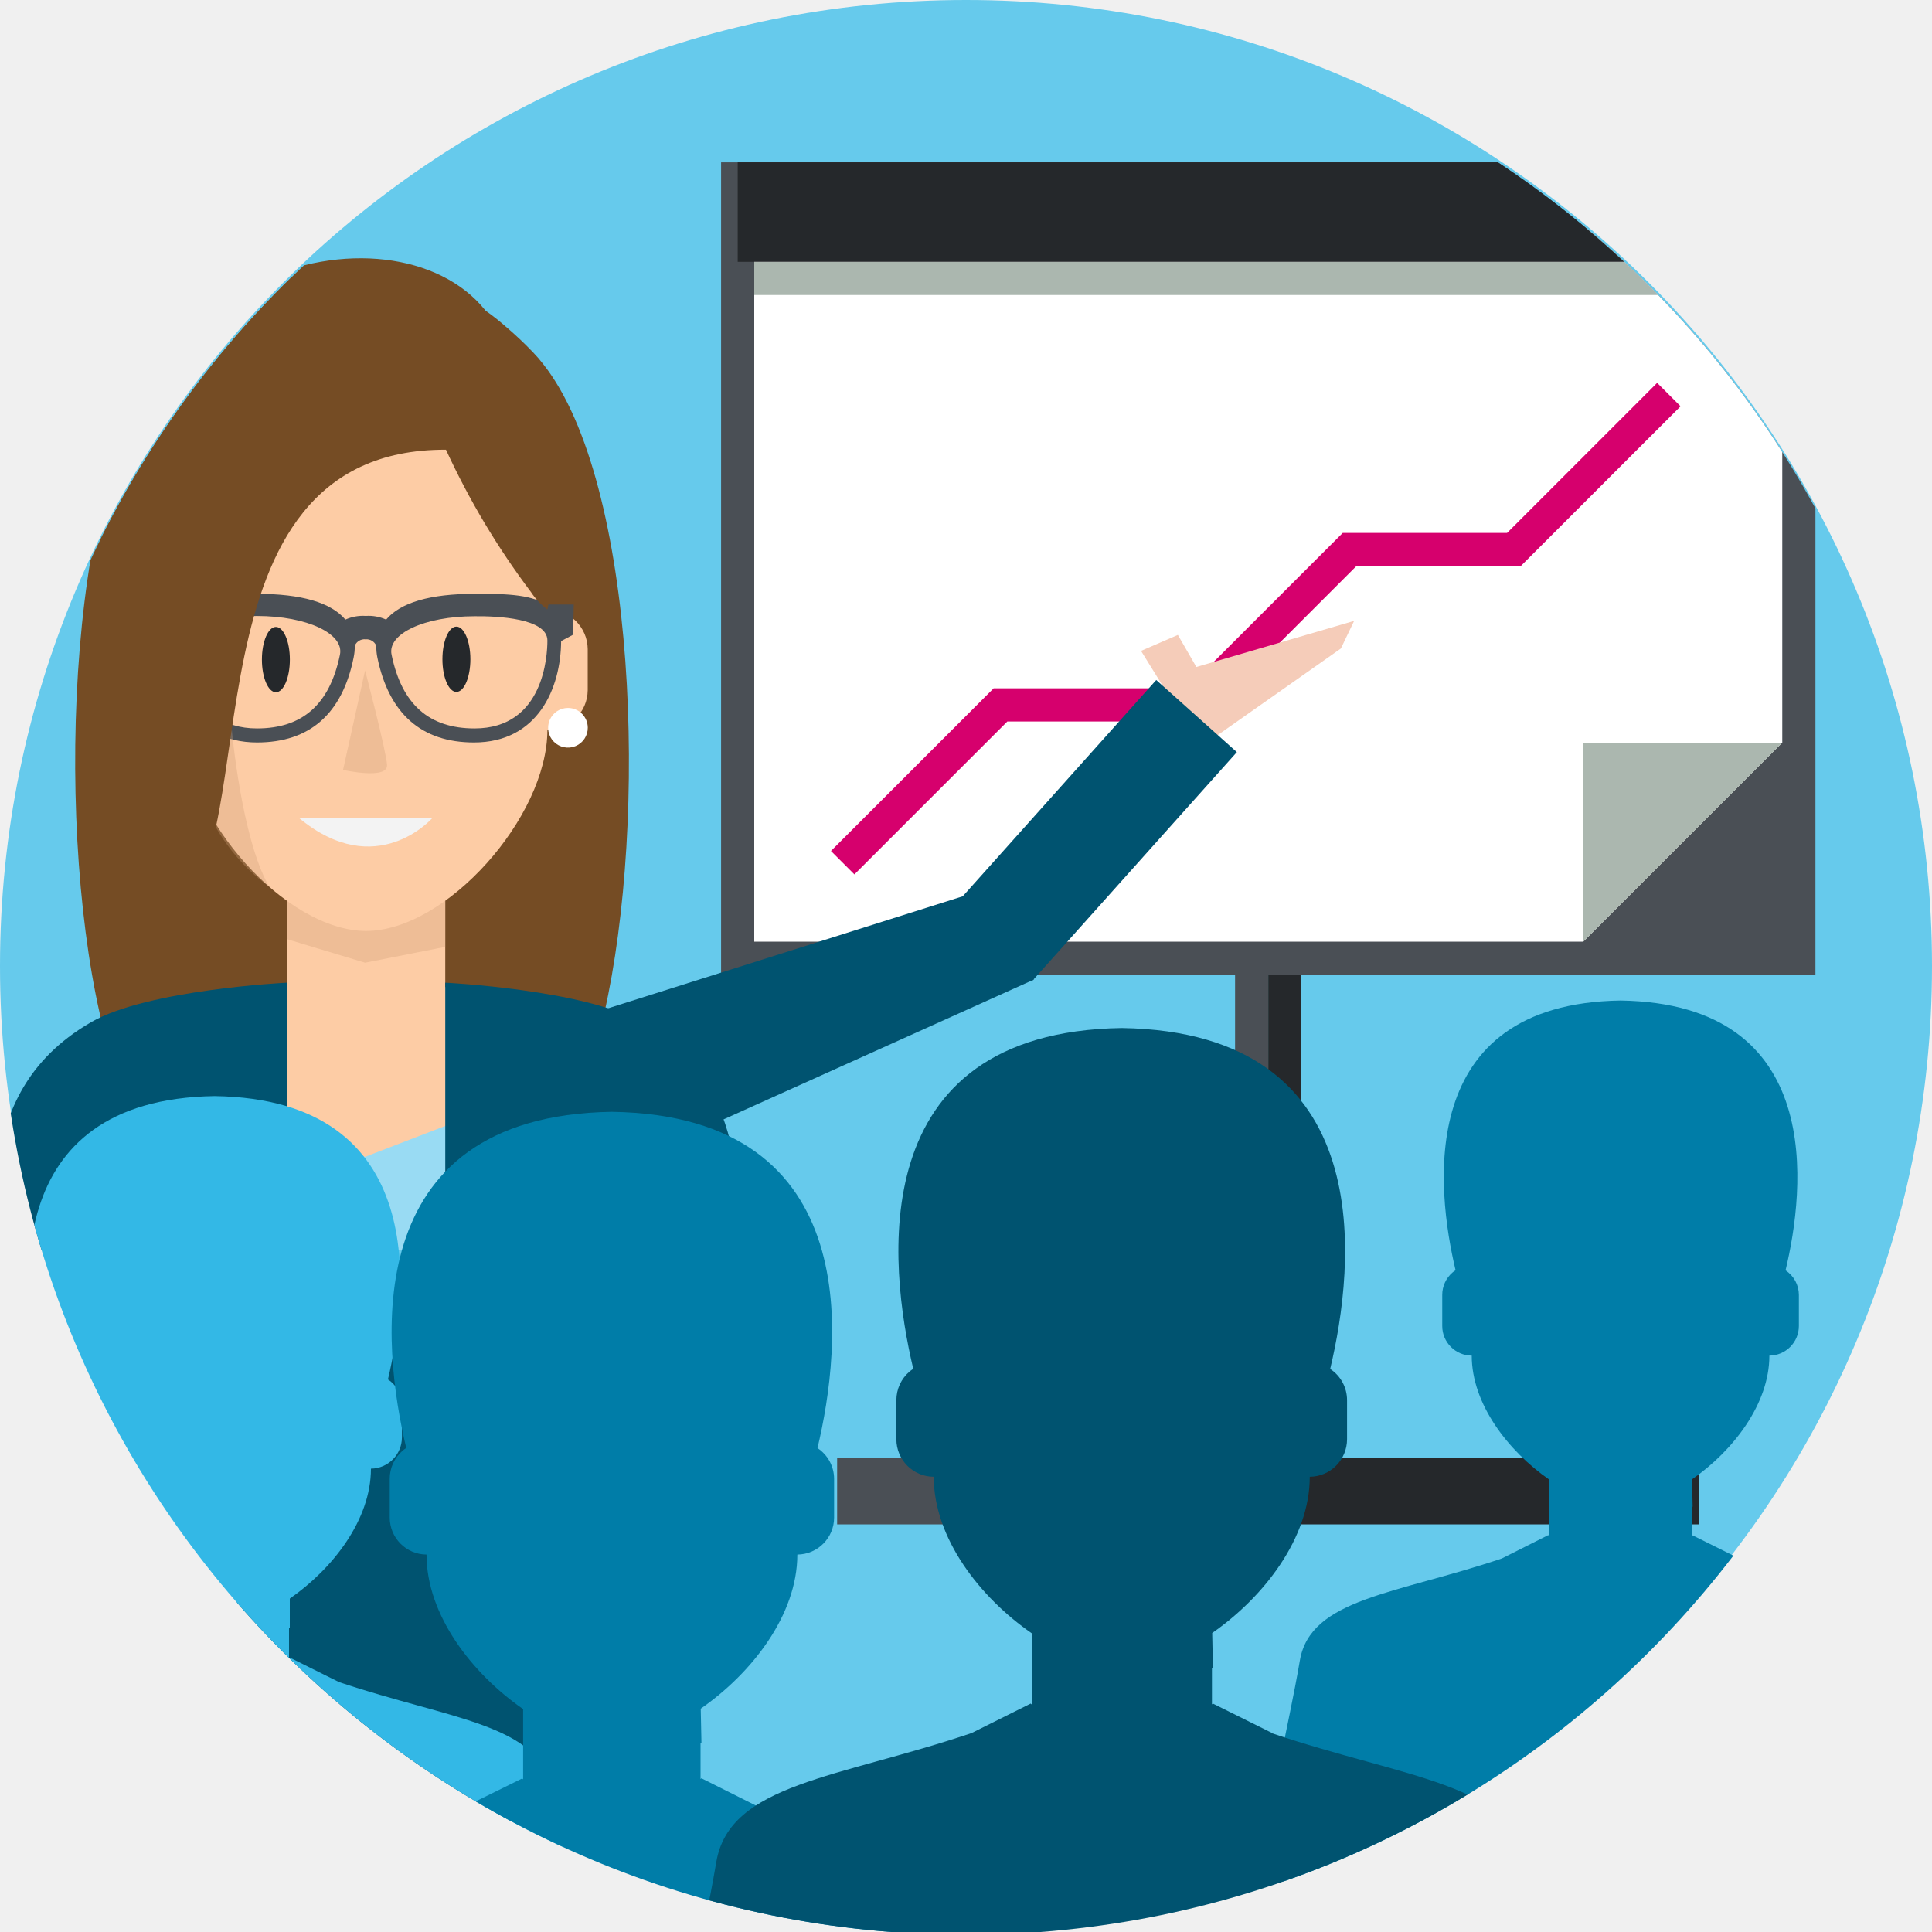
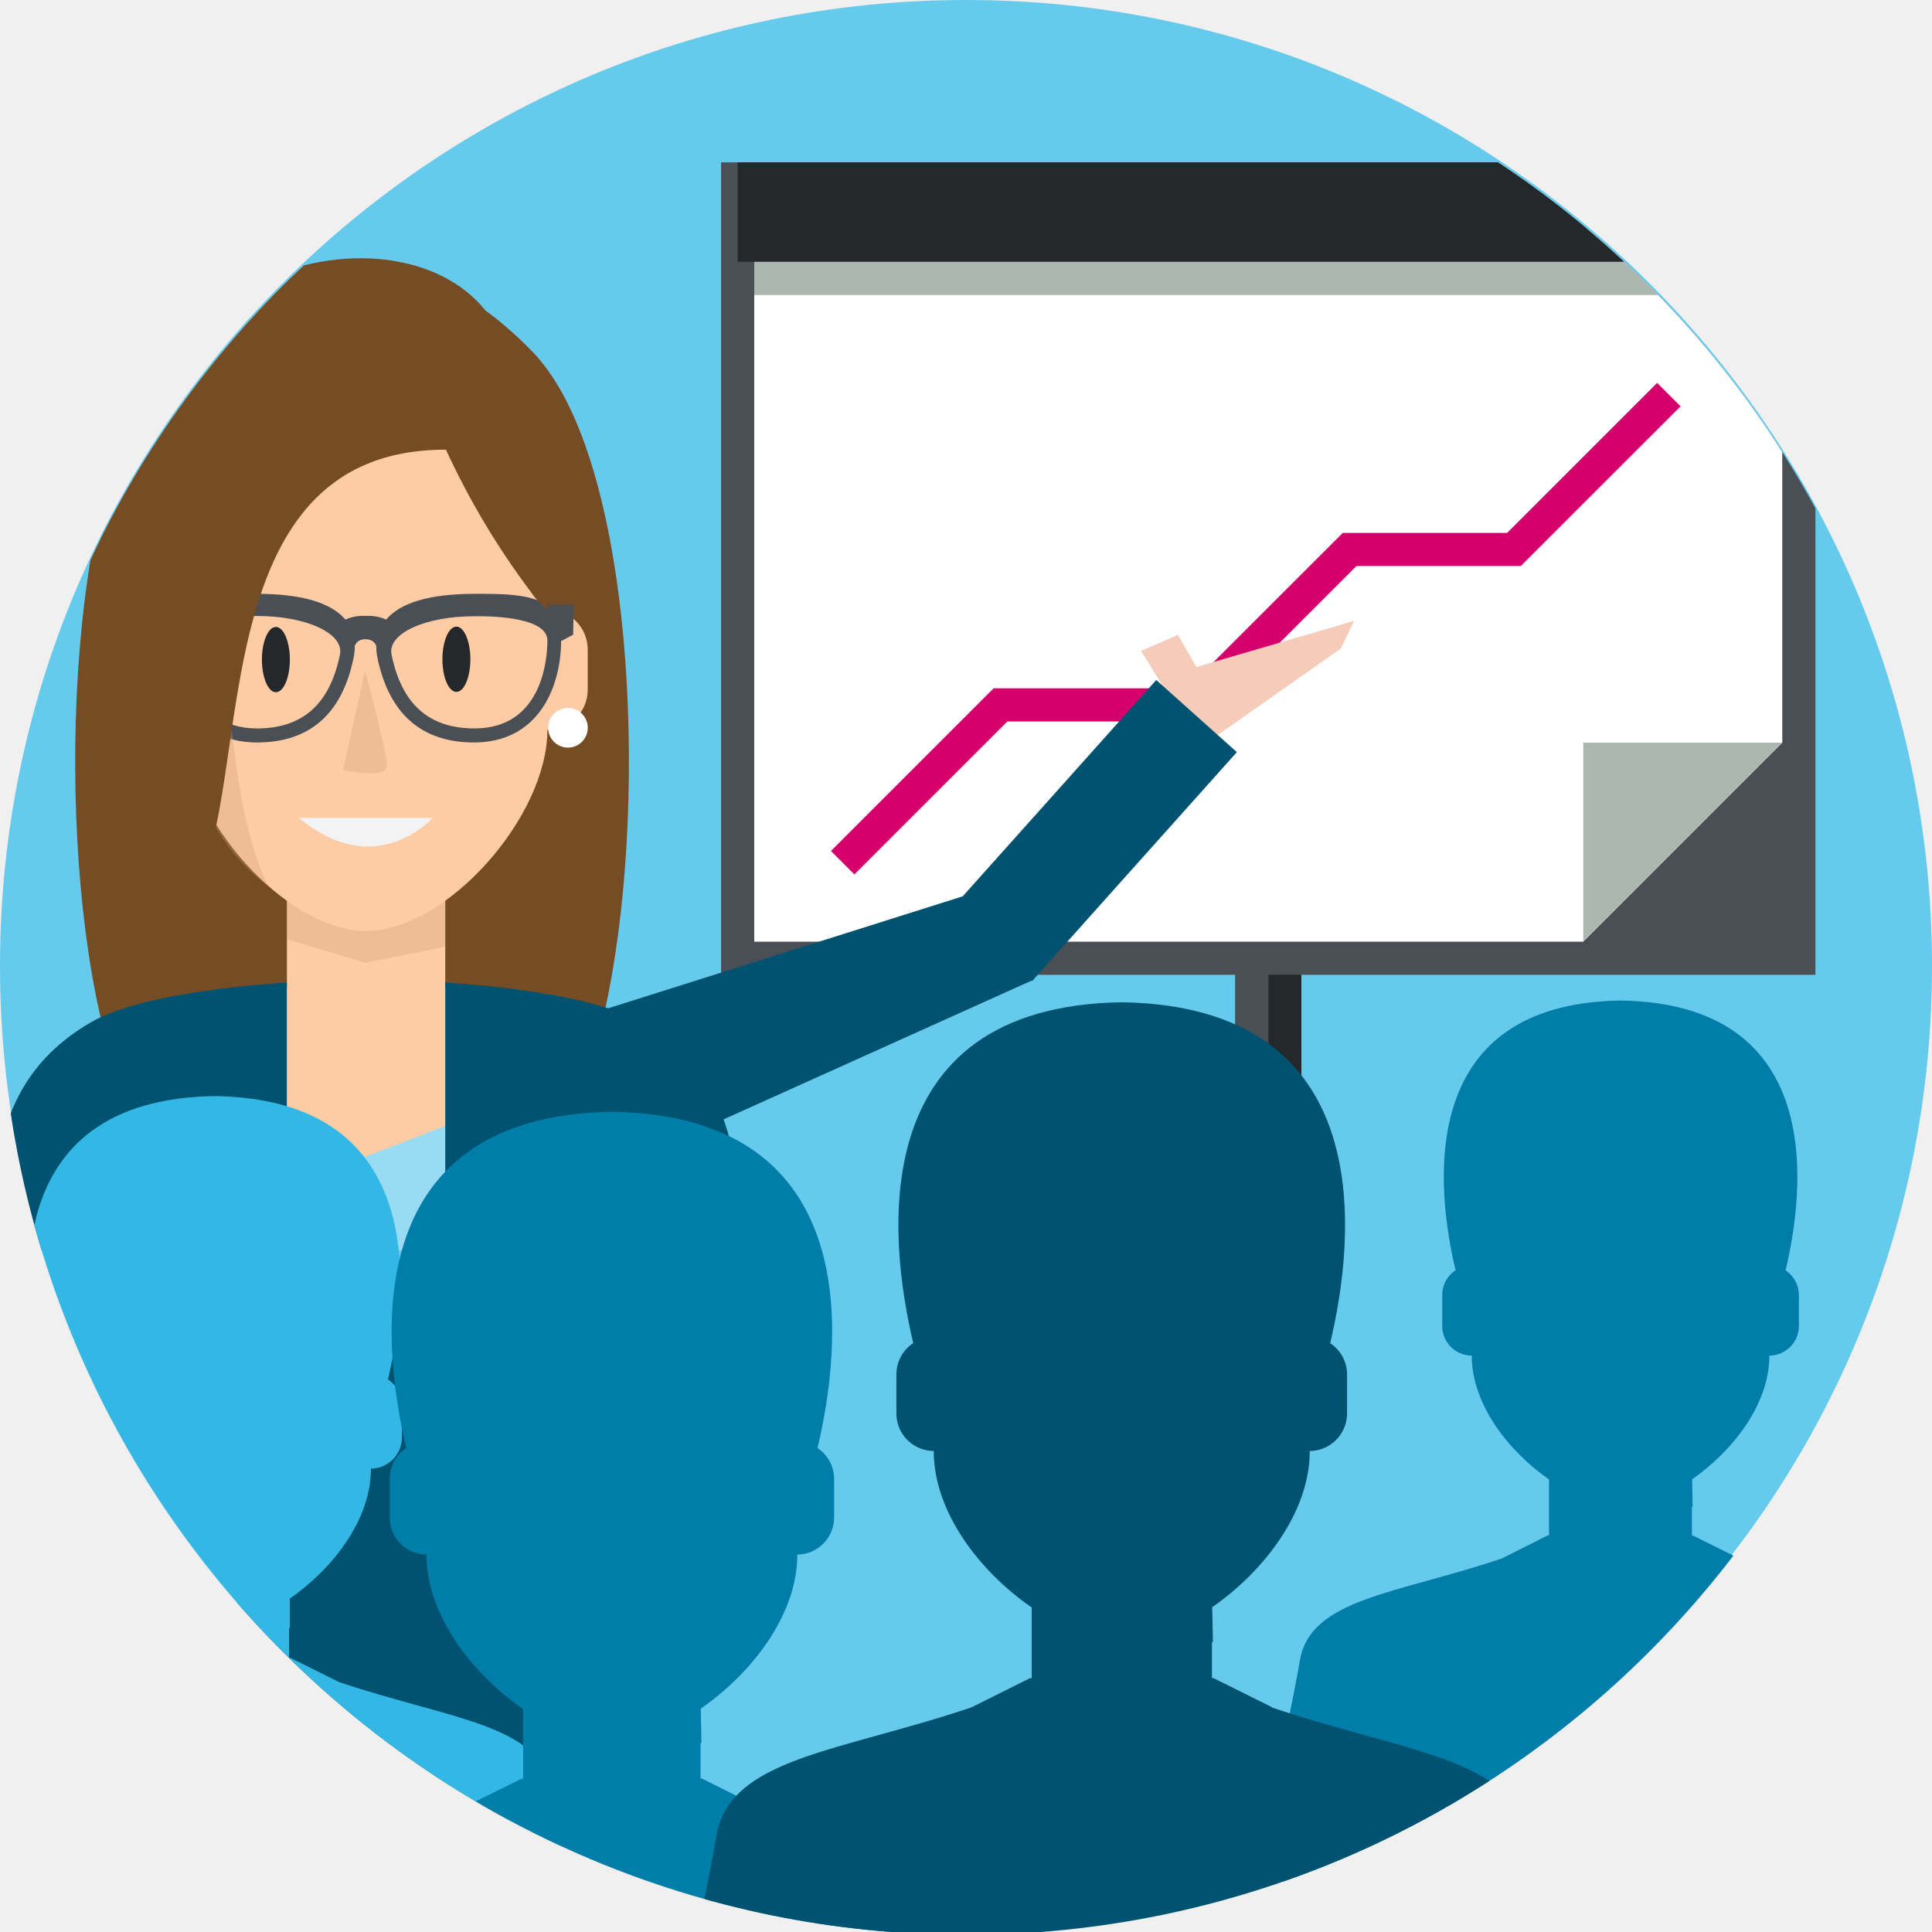
- <svg xmlns="http://www.w3.org/2000/svg" id="Layer_1" data-name="Layer 1" viewBox="0 0 300 300">
+ <svg xmlns="http://www.w3.org/2000/svg" viewBox="0 0 300 300">
  <defs>
-     <style>.cls-1{fill:none;}.cls-2{fill:#66caec;}.cls-3{clip-path:url(#clip-path);}.cls-4{fill:#4a4f55;}.cls-5{fill:#25282b;}.cls-6{fill:#fff;}.cls-7{fill:#abb7af;}.cls-8{fill:#d6006d;}.cls-9{fill:#754c24;}.cls-10{fill:#fdcca5;}.cls-11{fill:#cf9e76;opacity:0.33;}.cls-12{fill:#99dbf3;}.cls-13{fill:#005370;}.cls-14{fill:#f3f3f3;}.cls-15{fill:#33b8e6;}.cls-16{fill:#007da8;}.cls-17{fill:#f5ccb9;}</style>
-     <clipPath id="clip-path">
-       <circle class="cls-1" cx="150" cy="150.44" r="150" />
+     <style>.a{fill:none;}.b{fill:#66caec;}.c{clip-path:url(#a);}.d{fill:#25282b;}.e{fill:#4a4f55;}.f{fill:#fff;}.g{fill:#abb7af;}.h{fill:#d6006d;}.i{fill:#754c24;}.j{fill:#fdcca5;}.k{fill:#cf9e76;opacity:0.33;}.l{fill:#99dbf3;}.m{fill:#005370;}.n{fill:#f3f3f3;}.o{fill:#33b8e6;}.p{fill:#007da8;}.q{fill:#f5ccb9;}</style>
+     <clipPath id="a">
+       <circle class="a" cx="150" cy="150.44" r="150" />
    </clipPath>
  </defs>
-   <g id="ba_u4_s2_p2_slide_6">
-     <circle class="cls-2" cx="150" cy="150" r="150" />
-     <g class="cls-3">
-       <rect class="cls-4" x="129.99" y="226.4" width="66.94" height="10.3" />
-       <rect class="cls-5" x="196.93" y="226.4" width="66.94" height="10.3" />
-       <path class="cls-5" d="M202.08,226.4h-5.15V119.92h0a5.15,5.15,0,0,1,5.15,5.15Z" />
-       <path class="cls-4" d="M196.93,226.4h-5.15V125.07a5.16,5.16,0,0,1,5.15-5.15h0Z" />
-       <rect class="cls-4" x="111.97" y="25.21" width="169.93" height="126.16" />
-       <polygon class="cls-6" points="117.12 35.51 117.12 146.22 245.85 146.22 276.75 115.32 276.75 35.51 117.12 35.51" />
-       <polygon class="cls-7" points="245.85 115.32 276.75 115.32 245.85 146.22 245.85 115.32" />
-       <rect class="cls-7" x="117.12" y="40.66" width="159.63" height="5.15" />
-       <rect class="cls-5" x="114.55" y="25.21" width="164.78" height="15.45" />
-       <polygon class="cls-8" points="132.67 135.78 129.03 132.14 154.29 106.88 184.36 106.88 208.5 82.75 234.02 82.75 257.32 59.45 260.96 63.09 236.15 87.89 210.63 87.89 186.49 112.03 156.42 112.03 132.67 135.78" />
-     </g>
-     <g class="cls-3">
-       <path class="cls-9" d="M93.82,157.37c0,.27-.11.52-.17.77-.62,2.63-1.3,5.08-2.05,7.31a34.71,34.71,0,0,1-4.42,9.41,12.66,12.66,0,0,1-2.72,2.83,11.74,11.74,0,0,1-7.33,2.23h-45a11.69,11.69,0,0,1-7.58-2.43,12.69,12.69,0,0,1-2.47-2.63,34.71,34.71,0,0,1-4.42-9.41c-.75-2.23-1.43-4.68-2-7.31-.06-.25-.12-.5-.17-.75-7-31-4.95-86.09,11-102.67C33,47.92,41.14,41.94,54.63,41.94a34.94,34.94,0,0,1,23.84,8.72,55.37,55.37,0,0,1,4.31,4.06,21.63,21.63,0,0,1,1.58,1.83C98.91,75,100.63,127.4,93.82,157.37Z" />
-       <polygon class="cls-10" points="75.28 155.78 69.14 153.25 69.14 137.56 44.55 137.56 44.55 153.25 38.4 155.78 44.55 193.37 69.14 193.37 75.28 155.78" />
-       <polygon class="cls-11" points="44.55 137.67 44.55 145.83 56.69 149.49 69.14 147.03 69.14 137.67 44.55 137.67" />
-       <polygon class="cls-12" points="81.47 194.15 81.47 170.09 56.69 179.63 31.91 170.09 31.91 194.15 81.47 194.15" />
-       <path class="cls-13" d="M69.14,194.15h45.65a133.46,133.46,0,0,0-.83-14.26c-1.31-7-4.21-15.26-14.43-21.17-8.77-5.07-30.39-6.13-30.39-6.13Z" />
-       <path class="cls-13" d="M44.54,194.15H-1.11a133.46,133.46,0,0,1,.83-14.26c1.32-7,4.21-15.26,14.43-21.17,8.77-5.07,30.39-6.13,30.39-6.13Z" />
-       <path class="cls-10" d="M85,94.64V81.85c0-13.58-15.72-30.73-28.17-30.73S28.67,68.27,28.67,81.85V94.64a6.21,6.21,0,0,0-6.26,6.15v6.39a6.21,6.21,0,0,0,6.26,6.15c0,13.58,15.73,31.23,28.17,31.23S85,126.91,85,113.33a6.21,6.21,0,0,0,6.26-6.15v-6.39A6.21,6.21,0,0,0,85,94.64Z" />
-       <path class="cls-6" d="M91.27,113a3.08,3.08,0,1,1-3.08-3.07A3.08,3.08,0,0,1,91.27,113Z" />
-       <circle class="cls-6" cx="25.49" cy="112.99" r="3.07" />
-       <path class="cls-4" d="M89.09,93.87H84.77c-2.48-1.67-7-1.67-11.08-1.66-6.89,0-11.5,1.35-13.73,4a6.6,6.6,0,0,0-3.16-.57,6.62,6.62,0,0,0-3.17.57c-2.23-2.65-6.84-4-13.72-4-4.1,0-8.61,0-11.09,1.66H24.5v4.68l1.87,1c0,7.29,3.6,15.74,13.54,15.74,8.17,0,13.23-4.43,15-13.18a8.38,8.38,0,0,0,.18-1.84,1.64,1.64,0,0,1,1.67-1,1.66,1.66,0,0,1,1.67,1,8.35,8.35,0,0,0,.17,1.84c1.81,8.75,6.87,13.18,15,13.18,9.93,0,13.49-8.45,13.53-15.74l1.87-1Zm-36.31,7.82c-1.59,7.68-5.8,11.42-12.87,11.42-10.78,0-11.33-11.37-11.33-13.65,0-3.5,7.79-3.81,11.33-3.81C47.69,95.65,53.51,98.42,52.78,101.69Zm20.91,11.42c-7.08,0-11.29-3.74-12.88-11.42-.73-3.27,5.09-6,12.88-6C77.22,95.65,85,96,85,99.46,85,101.74,84.47,113.11,73.69,113.11Z" />
-       <ellipse class="cls-5" cx="42.84" cy="102.42" rx="2.17" ry="5.07" />
-       <ellipse class="cls-5" cx="70.87" cy="102.37" rx="2.17" ry="5.07" />
-       <path class="cls-11" d="M56.69,104.11l-3.42,15.44s7,1.58,6.83-.78S56.69,104.11,56.69,104.11Z" />
-       <path class="cls-14" d="M46.41,127H67.16S58.46,137,46.41,127Z" />
-       <path class="cls-11" d="M36,113.29s1.47,16.86,5.78,24.38A29.53,29.53,0,0,1,31.83,125Z" />
-       <path class="cls-9" d="M27.5,140.8c-8.88-29.65-15.09-48.05-10.24-68.06C26.69,33.89,74.14,31.58,78.94,56,80,61.16,90.42,69.08,85,94.64a10.68,10.68,0,0,1-2.57-2.73A120.22,120.22,0,0,1,69.25,69.83C27.5,69.7,41.47,131.58,27.5,140.8Z" />
-       <rect class="cls-13" x="36.8" y="198.27" width="49.75" height="84.51" />
-       <path class="cls-15" d="M85.64,277.84c-1.73-10.14-15.71-10.83-33-16.65l0,0-7.64-3.8-.12.11v-4.71l.12-.05L45,248.23C51.66,243.6,57.6,236,57.6,228.05a4.85,4.85,0,0,0,4.81-4.85v-5a4.8,4.8,0,0,0-2.17-4c3.13-13.15,6.7-43.52-26.93-44-33.61.52-30.06,30.85-26.93,44a5.2,5.2,0,0,0-.47.35,4.82,4.82,0,0,0-1.71,3.7v5A4.85,4.85,0,0,0,9,228.05c0,7.92,6,15.59,12.65,20.21v9.2l-.13-.11-7.64,3.8,0,0C-3.3,267-17.28,267.7-19,277.84c-1.9,11.14-5.13,23.25-6.31,36H92C90.78,301.09,87.55,289,85.64,277.84Z" />
-       <path class="cls-16" d="M301.45,257.87c-1.65-9.66-14.95-10.31-31.36-15.85l0,0-7.26-3.61-.11.1V234l.11-.05-.08-4.25c6.34-4.4,12-11.68,12-19.2a4.61,4.61,0,0,0,4.58-4.61v-4.8a4.58,4.58,0,0,0-2.07-3.83c3-12.52,6.37-41.41-25.62-41.9-32,.49-28.6,29.35-25.62,41.88a3.72,3.72,0,0,0-.45.33,4.59,4.59,0,0,0-1.62,3.52v4.8a4.6,4.6,0,0,0,4.58,4.61c0,7.54,5.68,14.83,12,19.23v8.76l-.12-.12L233.2,242l0,0c-16.41,5.54-29.71,6.19-31.36,15.85-1.81,10.59-4.88,22.11-6,34.28h111.6C306.34,280,303.26,268.46,301.45,257.87Z" />
-       <path class="cls-16" d="M157,300.43c-2.05-12-18.63-12.84-39.08-19.74l0-.05-9-4.51-.14.13v-5.58l.14-.06-.11-5.3c7.91-5.49,15-14.55,15-23.93a5.75,5.75,0,0,0,5.71-5.75v-6a5.73,5.73,0,0,0-2.58-4.78c3.71-15.59,7.94-51.6-31.93-52.22-39.85.62-35.64,36.59-31.93,52.2a4.54,4.54,0,0,0-.56.42,5.71,5.71,0,0,0-2,4.38v6a5.74,5.74,0,0,0,5.71,5.75c0,9.4,7.07,18.49,15,24v10.91l-.15-.14L72,280.64l0,.05c-20.44,6.9-37,7.71-39.08,19.74-2.25,13.21-6.09,27.57-7.49,42.74H164.53C163.12,328,159.29,313.64,157,300.43Z" />
-       <path class="cls-13" d="M237.14,289.14c-2.08-12.19-18.89-13-39.63-20l0-.05-9.17-4.56-.15.13V259l.15-.06-.11-5.37c8-5.56,15.15-14.75,15.15-24.26a5.83,5.83,0,0,0,5.79-5.83v-6.06a5.79,5.79,0,0,0-2.62-4.85c3.77-15.81,8.06-52.32-32.37-52.94-40.4.62-36.14,37.09-32.37,52.92a6,6,0,0,0-.57.42,5.82,5.82,0,0,0-2.05,4.45v6.06a5.82,5.82,0,0,0,5.8,5.83c0,9.53,7.17,18.74,15.21,24.3v11.06l-.16-.14s-9.16,4.56-9.18,4.58l0,0c-20.73,7-37.54,7.83-39.63,20-2.28,13.4-6.17,27.95-7.59,43.33h141C243.31,317.09,239.43,302.54,237.14,289.14Z" />
-     </g>
-     <polygon class="cls-17" points="210.27 96.41 208.21 100.7 186.43 116.01 177.18 101.07 182.9 98.59 185.77 103.57 210.27 96.41" />
-     <polygon class="cls-13" points="160.54 152.03 192.06 116.79 179.54 105.59 149.49 139.18 85.62 159.35 112.35 173.82 160.16 152.28 160.25 152.36 160.43 152.15 160.56 152.09 160.54 152.03" />
+   <circle class="b" cx="150" cy="150" r="150" />
+   <g class="c">
+     <path class="d" d="M202.08,226.4h-5.15V119.92h0a5.15,5.15,0,0,1,5.15,5.15Z" />
+     <path class="e" d="M196.93,226.4h-5.15V125.07a5.16,5.16,0,0,1,5.15-5.15h0Z" />
+     <rect class="e" x="111.97" y="25.21" width="169.93" height="126.16" />
+     <polygon class="f" points="117.12 35.51 117.12 146.22 245.85 146.22 276.75 115.32 276.75 35.51 117.12 35.51" />
+     <polygon class="g" points="245.85 115.32 276.75 115.32 245.85 146.22 245.85 115.32" />
+     <rect class="g" x="117.12" y="40.66" width="159.63" height="5.15" />
+     <rect class="d" x="114.55" y="25.21" width="164.78" height="15.45" />
+     <polygon class="h" points="132.67 135.78 129.03 132.14 154.29 106.88 184.36 106.88 208.5 82.75 234.02 82.75 257.32 59.45 260.96 63.09 236.15 87.89 210.63 87.89 186.49 112.03 156.42 112.03 132.67 135.78" />
  </g>
+   <g class="c">
+     <path class="i" d="M93.82,157.37c0,.27-.11.52-.17.77-.62,2.63-1.3,5.08-2.05,7.31a34.71,34.71,0,0,1-4.42,9.41,12.66,12.66,0,0,1-2.72,2.83,11.74,11.74,0,0,1-7.33,2.23h-45a11.69,11.69,0,0,1-7.58-2.43,12.69,12.69,0,0,1-2.47-2.63,34.71,34.71,0,0,1-4.42-9.41c-.75-2.23-1.43-4.68-2-7.31-.06-.25-.12-.5-.17-.75-7-31-4.95-86.09,11-102.67C33,47.92,41.14,41.94,54.63,41.94a34.94,34.94,0,0,1,23.84,8.72,55.37,55.37,0,0,1,4.31,4.06,21.63,21.63,0,0,1,1.58,1.83C98.91,75,100.63,127.4,93.82,157.37Z" />
+     <polygon class="j" points="75.28 155.78 69.14 153.25 69.14 137.56 44.55 137.56 44.55 153.25 38.4 155.78 44.55 193.37 69.14 193.37 75.28 155.78" />
+     <polygon class="k" points="44.55 137.67 44.55 145.83 56.69 149.49 69.14 147.03 69.14 137.67 44.55 137.67" />
+     <polygon class="l" points="81.47 194.15 81.47 170.09 56.69 179.63 31.91 170.09 31.91 194.15 81.47 194.15" />
+     <path class="m" d="M69.14,194.15h45.65a133.46,133.46,0,0,0-.83-14.26c-1.31-7-4.21-15.26-14.43-21.17-8.77-5.07-30.39-6.13-30.39-6.13Z" />
+     <path class="m" d="M44.54,194.15H-1.11a133.46,133.46,0,0,1,.83-14.26c1.32-7,4.21-15.26,14.43-21.17,8.77-5.07,30.39-6.13,30.39-6.13Z" />
+     <path class="j" d="M85,94.64V81.85c0-13.58-15.72-30.73-28.17-30.73S28.67,68.27,28.67,81.85V94.64a6.21,6.21,0,0,0-6.26,6.15v6.39a6.21,6.21,0,0,0,6.26,6.15c0,13.58,15.73,31.23,28.17,31.23S85,126.91,85,113.33a6.21,6.21,0,0,0,6.26-6.15v-6.39A6.21,6.21,0,0,0,85,94.64Z" />
+     <path class="f" d="M91.27,113a3.08,3.08,0,1,1-3.08-3.07A3.08,3.08,0,0,1,91.27,113Z" />
+     <circle class="f" cx="25.49" cy="112.99" r="3.07" />
+     <path class="e" d="M89.09,93.87H84.77c-2.48-1.67-7-1.67-11.08-1.66-6.89,0-11.5,1.35-13.73,4a6.6,6.6,0,0,0-3.16-.57,6.62,6.62,0,0,0-3.17.57c-2.23-2.65-6.84-4-13.72-4-4.1,0-8.61,0-11.09,1.66H24.5v4.68l1.87,1c0,7.29,3.6,15.74,13.54,15.74,8.17,0,13.23-4.43,15-13.18a8.38,8.38,0,0,0,.18-1.84,1.64,1.64,0,0,1,1.67-1,1.66,1.66,0,0,1,1.67,1,8.35,8.35,0,0,0,.17,1.84c1.81,8.75,6.87,13.18,15,13.18,9.93,0,13.49-8.45,13.53-15.74l1.87-1Zm-36.31,7.82c-1.59,7.68-5.8,11.42-12.87,11.42-10.78,0-11.33-11.37-11.33-13.65,0-3.5,7.79-3.81,11.33-3.81C47.69,95.65,53.51,98.42,52.78,101.69Zm20.91,11.42c-7.08,0-11.29-3.74-12.88-11.42-.73-3.27,5.09-6,12.88-6C77.22,95.65,85,96,85,99.46,85,101.74,84.47,113.11,73.69,113.11Z" />
+     <ellipse class="d" cx="42.84" cy="102.42" rx="2.17" ry="5.07" />
+     <ellipse class="d" cx="70.87" cy="102.37" rx="2.17" ry="5.07" />
+     <path class="k" d="M56.69,104.11l-3.42,15.44s7,1.58,6.83-.78S56.69,104.11,56.69,104.11Z" />
+     <path class="n" d="M46.41,127H67.16S58.46,137,46.41,127Z" />
+     <path class="k" d="M36,113.29s1.47,16.86,5.78,24.38A29.53,29.53,0,0,1,31.83,125Z" />
+     <path class="i" d="M27.5,140.8c-8.88-29.65-15.09-48.05-10.24-68.06C26.69,33.89,74.14,31.58,78.94,56,80,61.16,90.42,69.08,85,94.64a10.68,10.68,0,0,1-2.57-2.73A120.22,120.22,0,0,1,69.25,69.83C27.5,69.7,41.47,131.58,27.5,140.8Z" />
+     <rect class="m" x="36.8" y="198.27" width="49.75" height="84.51" />
+     <path class="o" d="M85.64,277.84c-1.73-10.14-15.71-10.83-33-16.65l0,0-7.64-3.8-.12.11v-4.71l.12-.05L45,248.23C51.66,243.6,57.6,236,57.6,228.05a4.85,4.85,0,0,0,4.81-4.85v-5a4.8,4.8,0,0,0-2.17-4c3.13-13.15,6.7-43.52-26.93-44-33.61.52-30.06,30.85-26.93,44a5.2,5.2,0,0,0-.47.35,4.82,4.82,0,0,0-1.71,3.7v5A4.85,4.85,0,0,0,9,228.05c0,7.92,6,15.59,12.65,20.21v9.2l-.13-.11-7.64,3.8,0,0C-3.3,267-17.28,267.7-19,277.84c-1.9,11.14-5.13,23.25-6.31,36H92C90.78,301.09,87.55,289,85.64,277.84Z" />
+     <path class="p" d="M301.45,257.87c-1.65-9.66-14.95-10.31-31.36-15.85l0,0-7.26-3.61-.11.1V234l.11-.05-.08-4.25c6.34-4.4,12-11.68,12-19.2a4.61,4.61,0,0,0,4.58-4.61v-4.8a4.58,4.58,0,0,0-2.07-3.83c3-12.52,6.37-41.41-25.62-41.9-32,.49-28.6,29.35-25.62,41.88a3.72,3.72,0,0,0-.45.33,4.59,4.59,0,0,0-1.62,3.52v4.8a4.6,4.6,0,0,0,4.58,4.61c0,7.54,5.68,14.83,12,19.23v8.76l-.12-.12L233.2,242l0,0c-16.41,5.54-29.71,6.19-31.36,15.85-1.81,10.59-4.88,22.11-6,34.28h111.6C306.34,280,303.26,268.46,301.45,257.87Z" />
+     <path class="p" d="M157,300.43c-2.05-12-18.63-12.84-39.08-19.74l0-.05-9-4.51-.14.13v-5.58l.14-.06-.11-5.3c7.91-5.49,15-14.55,15-23.93a5.75,5.75,0,0,0,5.71-5.75v-6a5.73,5.73,0,0,0-2.58-4.78c3.71-15.59,7.94-51.6-31.93-52.22-39.85.62-35.64,36.59-31.93,52.2a4.54,4.54,0,0,0-.56.42,5.71,5.71,0,0,0-2,4.38v6a5.74,5.74,0,0,0,5.71,5.75c0,9.4,7.07,18.49,15,24v10.91l-.15-.14L72,280.64l0,.05c-20.44,6.9-37,7.71-39.08,19.74-2.25,13.21-6.09,27.57-7.49,42.74H164.53C163.12,328,159.29,313.64,157,300.43Z" />
+     <path class="m" d="M237.14,285.14c-2.08-12.19-18.89-13-39.63-20l0-.05-9.17-4.56-.15.13V255l.15-.06-.11-5.37c8-5.56,15.15-14.75,15.15-24.26a5.83,5.83,0,0,0,5.79-5.83v-6.06a5.79,5.79,0,0,0-2.62-4.85c3.77-15.81,8.06-52.32-32.37-52.94-40.4.62-36.14,37.09-32.37,52.92a6,6,0,0,0-.57.42,5.82,5.82,0,0,0-2.05,4.45v6.06a5.82,5.82,0,0,0,5.8,5.83c0,9.53,7.17,18.74,15.21,24.3v11.06l-.16-.14s-9.16,4.56-9.18,4.58l0,0c-20.73,7-37.54,7.83-39.63,20-2.28,13.4-6.17,27.95-7.59,43.33h141C243.31,313.09,239.43,298.54,237.14,285.14Z" />
+   </g>
+   <polygon class="q" points="210.27 96.41 208.21 100.7 186.43 116.01 177.18 101.07 182.9 98.59 185.77 103.57 210.27 96.41" />
+   <polygon class="m" points="160.54 152.03 192.06 116.79 179.54 105.59 149.49 139.18 85.62 159.35 112.35 173.82 160.16 152.28 160.25 152.36 160.43 152.15 160.56 152.09 160.54 152.03" />
</svg>
